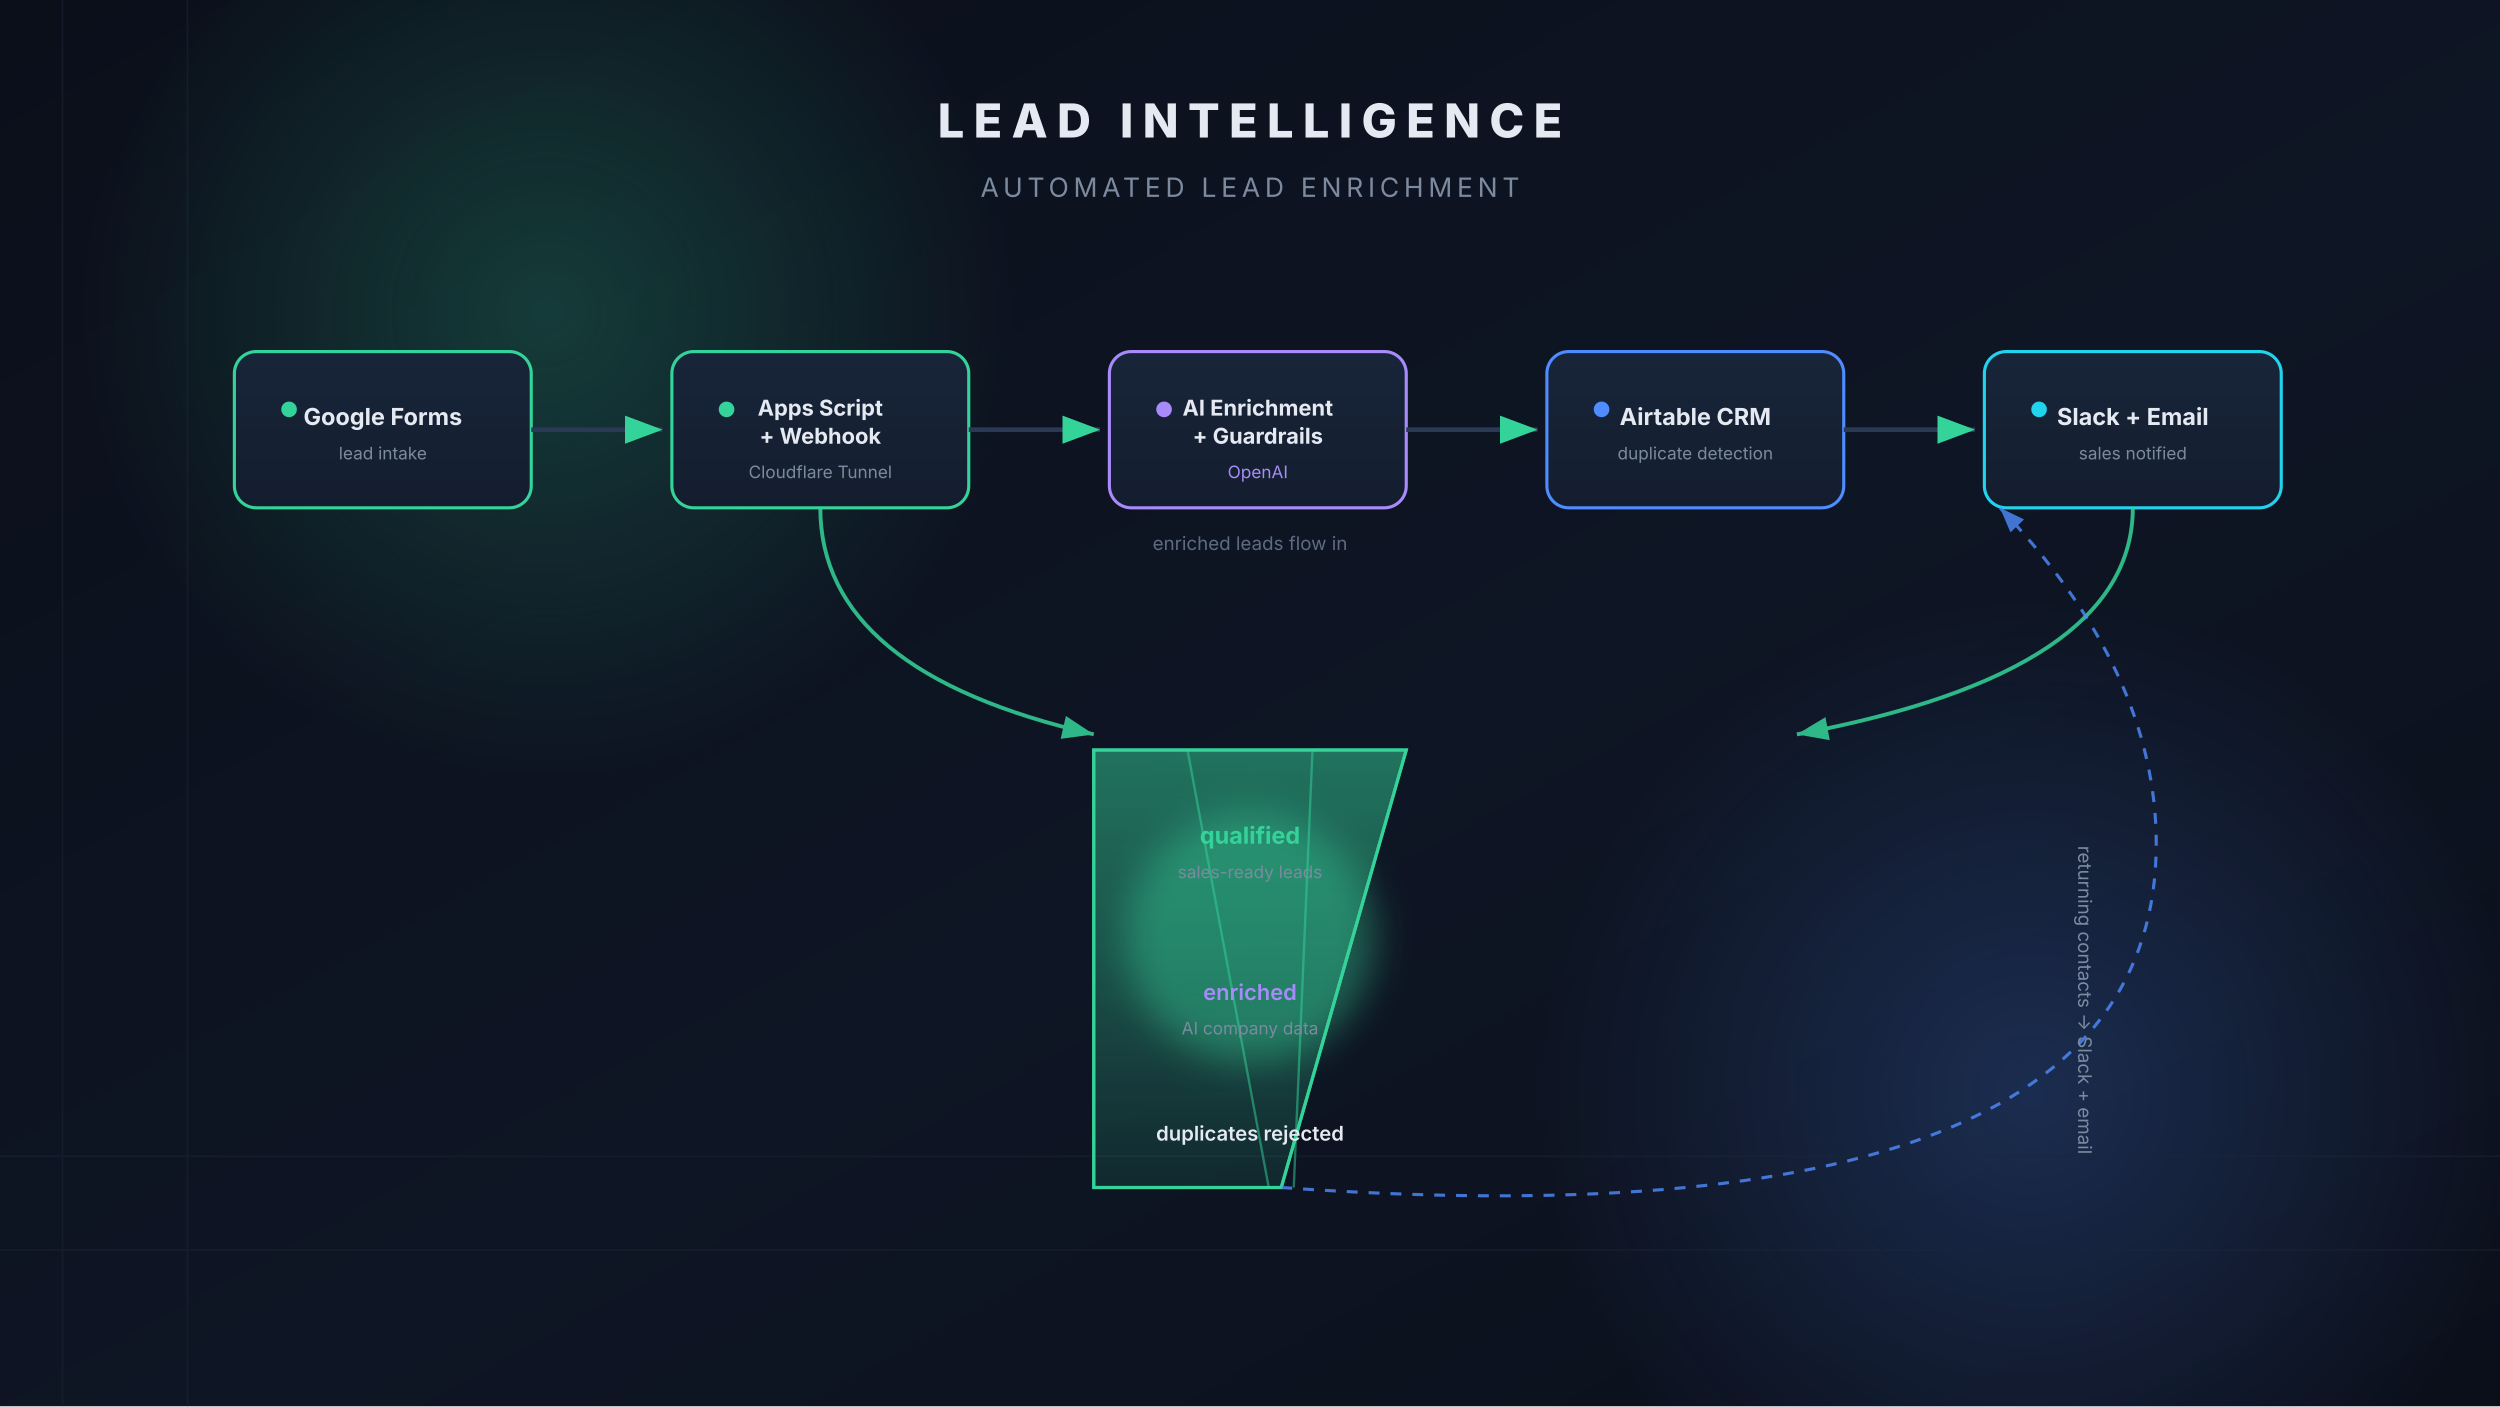
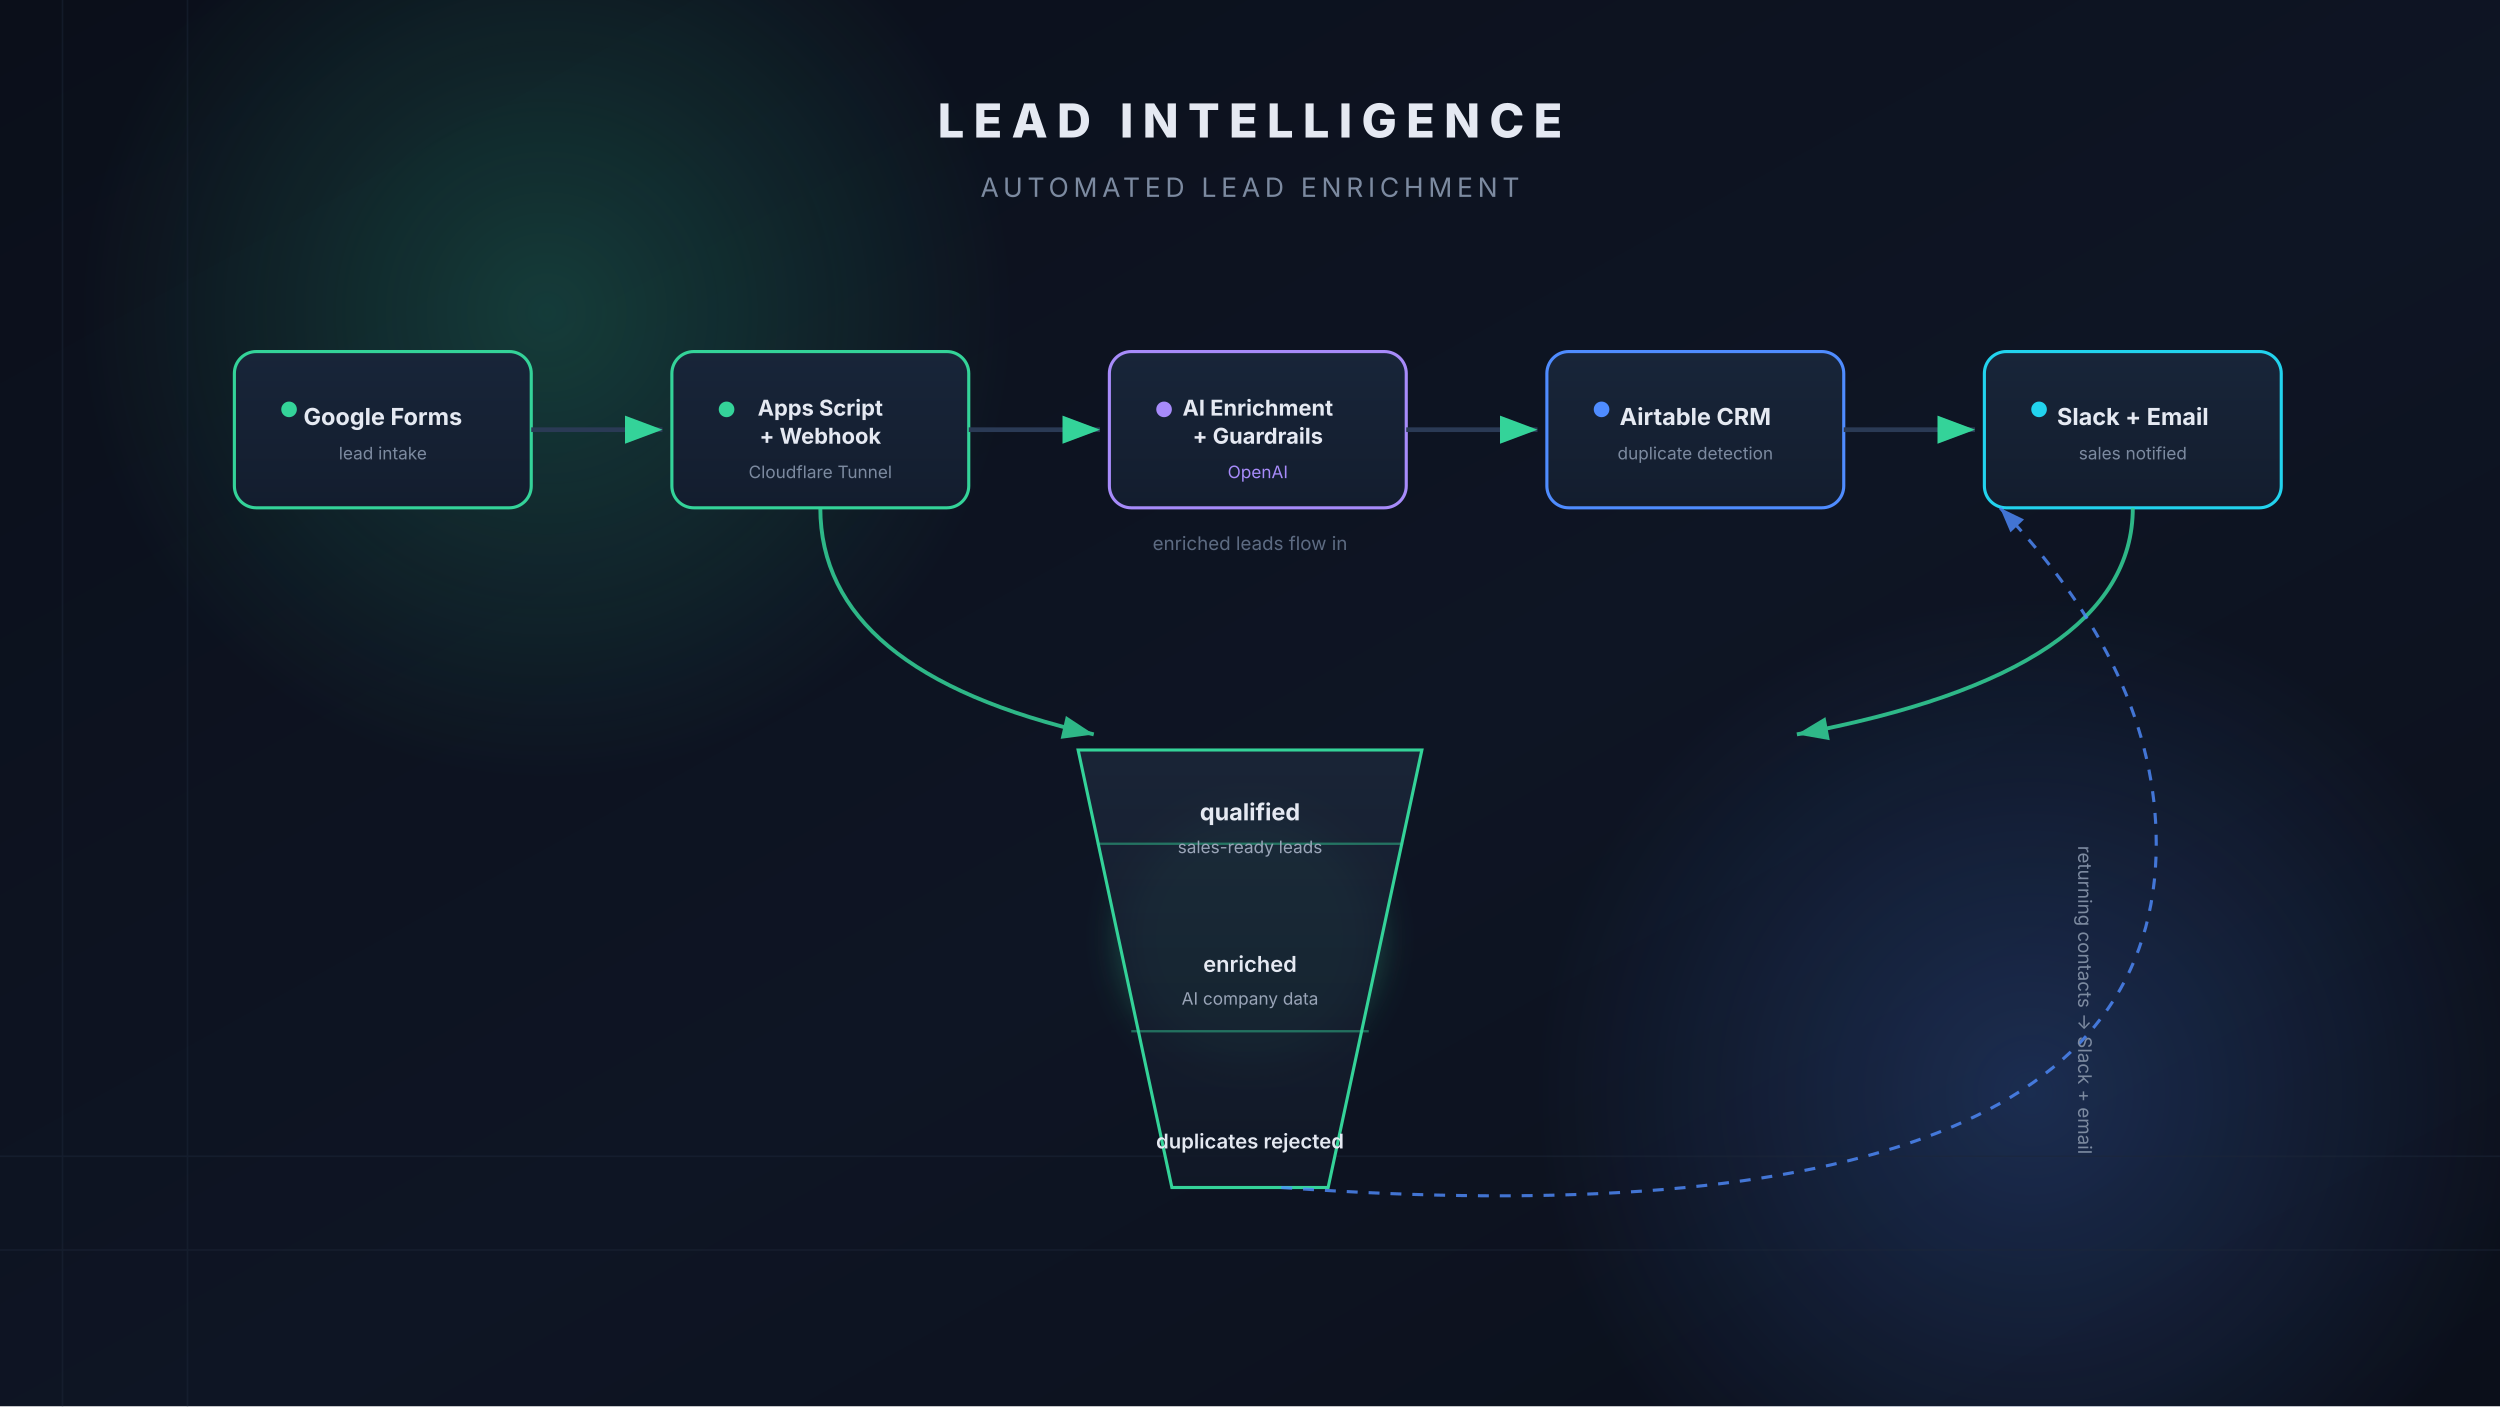
<svg xmlns="http://www.w3.org/2000/svg" viewBox="0 0 1600 900" width="1600" height="900" role="img" aria-label="Lead Intelligence automation funnel">
  <defs>
    <linearGradient id="bg" x1="0" y1="0" x2="1" y2="1">
      <stop offset="0%" stop-color="#0b0f1a" />
      <stop offset="55%" stop-color="#0e1524" />
      <stop offset="100%" stop-color="#0b0f1a" />
    </linearGradient>
    <radialGradient id="glow" cx="50%" cy="50%" r="50%">
      <stop offset="0%" stop-color="#34d399" stop-opacity="0.22" />
      <stop offset="100%" stop-color="#34d399" stop-opacity="0" />
    </radialGradient>
    <radialGradient id="glowB" cx="50%" cy="50%" r="50%">
      <stop offset="0%" stop-color="#4f8cff" stop-opacity="0.22" />
      <stop offset="100%" stop-color="#4f8cff" stop-opacity="0" />
    </radialGradient>
    <linearGradient id="stageGrad" x1="0" y1="0" x2="0" y2="1">
      <stop offset="0%" stop-color="#182539" />
      <stop offset="100%" stop-color="#131d2e" />
    </linearGradient>
    <linearGradient id="funnelGrad" x1="0" y1="0" x2="0" y2="1">
-       <stop offset="0%" stop-color="#34d399" stop-opacity="0.55" />
-       <stop offset="100%" stop-color="#34d399" stop-opacity="0.12" />
+       <stop offset="0%" stop-color="#1b2638" stop-opacity="0.9" />
+       <stop offset="100%" stop-color="#111827" stop-opacity="0.9" />
    </linearGradient>
    <filter id="soft" x="-40%" y="-40%" width="180%" height="180%">
      <feGaussianBlur stdDeviation="12" />
    </filter>
    <marker id="arrow" markerWidth="10" markerHeight="10" refX="8" refY="3" orient="auto" markerUnits="strokeWidth">
      <path d="M0,0 L0,6 L8,3 z" fill="#34d399" />
    </marker>
    <marker id="arrowB" markerWidth="10" markerHeight="10" refX="8" refY="3" orient="auto" markerUnits="strokeWidth">
      <path d="M0,0 L0,6 L8,3 z" fill="#4f8cff" />
    </marker>
  </defs>
  <rect width="1600" height="900" fill="url(#bg)" />
  <circle cx="350" cy="200" r="300" fill="url(#glow)" />
  <circle cx="1300" cy="700" r="320" fill="url(#glowB)" />
  <g opacity="0.5">
    <path d="M0 740 H1600" stroke="#1b2638" stroke-width="1" />
    <path d="M0 800 H1600" stroke="#1b2638" stroke-width="1" />
    <path d="M40 0 V900" stroke="#1b2638" stroke-width="1" />
    <path d="M120 0 V900" stroke="#1b2638" stroke-width="1" />
  </g>
  <text x="800" y="88" text-anchor="middle" font-family="Inter, system-ui, sans-serif" font-size="30" font-weight="800" letter-spacing="6" fill="#e5e9f2">LEAD INTELLIGENCE</text>
  <text x="800" y="126" text-anchor="middle" font-family="Inter, system-ui, sans-serif" font-size="17" letter-spacing="3" fill="#7c8aa0">AUTOMATED LEAD ENRICHMENT</text>
  <g font-family="Inter, system-ui, sans-serif">
    <g>
      <rect x="150" y="225" width="190" height="100" rx="14" fill="url(#stageGrad)" stroke="#34d399" stroke-width="2" />
      <circle cx="185" cy="262" r="5" fill="#34d399" />
      <text x="245" y="272" text-anchor="middle" font-size="15" font-weight="700" fill="#e5e9f2">Google Forms</text>
      <text x="245" y="294" text-anchor="middle" font-size="11" fill="#7c8aa0">lead intake</text>
    </g>
    <g>
      <rect x="430" y="225" width="190" height="100" rx="14" fill="url(#stageGrad)" stroke="#34d399" stroke-width="2" />
      <circle cx="465" cy="262" r="5" fill="#34d399" />
      <text x="525" y="266" text-anchor="middle" font-size="14" font-weight="700" fill="#e5e9f2">Apps Script</text>
      <text x="525" y="284" text-anchor="middle" font-size="14" font-weight="700" fill="#e5e9f2">+ Webhook</text>
      <text x="525" y="306" text-anchor="middle" font-size="11" fill="#7c8aa0">Cloudflare Tunnel</text>
    </g>
    <g>
      <rect x="710" y="225" width="190" height="100" rx="14" fill="url(#stageGrad)" stroke="#a78bfa" stroke-width="2" />
      <circle cx="745" cy="262" r="5" fill="#a78bfa" />
      <text x="805" y="266" text-anchor="middle" font-size="14" font-weight="700" fill="#e5e9f2">AI Enrichment</text>
      <text x="805" y="284" text-anchor="middle" font-size="14" font-weight="700" fill="#e5e9f2">+ Guardrails</text>
      <text x="805" y="306" text-anchor="middle" font-size="11" fill="#a78bfa">OpenAI</text>
    </g>
    <g>
      <rect x="990" y="225" width="190" height="100" rx="14" fill="url(#stageGrad)" stroke="#4f8cff" stroke-width="2" />
      <circle cx="1025" cy="262" r="5" fill="#4f8cff" />
      <text x="1085" y="272" text-anchor="middle" font-size="15" font-weight="700" fill="#e5e9f2">Airtable CRM</text>
      <text x="1085" y="294" text-anchor="middle" font-size="11" fill="#7c8aa0">duplicate detection</text>
    </g>
    <g>
      <rect x="1270" y="225" width="190" height="100" rx="14" fill="url(#stageGrad)" stroke="#22d3ee" stroke-width="2" />
      <circle cx="1305" cy="262" r="5" fill="#22d3ee" />
      <text x="1365" y="272" text-anchor="middle" font-size="15" font-weight="700" fill="#e5e9f2">Slack + Email</text>
      <text x="1365" y="294" text-anchor="middle" font-size="11" fill="#7c8aa0">sales notified</text>
    </g>
  </g>
  <g stroke="#2a3a55" stroke-width="3" fill="none">
    <path d="M340 275 H424" marker-end="url(#arrow)" />
    <path d="M620 275 H704" marker-end="url(#arrow)" />
    <path d="M900 275 H984" marker-end="url(#arrow)" />
    <path d="M1180 275 H1264" marker-end="url(#arrow)" />
  </g>
  <g stroke="#34d399" stroke-width="2.5" fill="none" opacity="0.85">
    <path d="M525 325 Q 525 430 700 470" marker-end="url(#arrow)" />
    <path d="M1365 325 Q 1365 430 1150 470" marker-end="url(#arrow)" />
  </g>
  <text x="800" y="352" text-anchor="middle" font-family="Inter, system-ui, sans-serif" font-size="12" fill="#5d6b82">enriched leads flow in</text>
  <g filter="url(#soft)" opacity="0.4">
    <circle cx="800" cy="600" r="80" fill="#34d399" />
  </g>
  <g>
-     <path d="M700 480 L900 480 L820 760 L700 760 Z" fill="url(#funnelGrad)" stroke="#34d399" stroke-width="2" opacity="0.9" />
-     <path d="M700 480 L900 480 L820 760 L700 760 Z" fill="none" stroke="#34d399" stroke-width="2" />
-     <path d="M760 480 L812 760" stroke="#34d399" stroke-width="1.5" opacity="0.5" fill="none" />
-     <path d="M840 480 L828 760" stroke="#34d399" stroke-width="1.5" opacity="0.5" fill="none" />
-     <text x="800" y="540" text-anchor="middle" font-family="Inter, system-ui, sans-serif" font-size="15" font-weight="700" fill="#34d399">qualified</text>
-     <text x="800" y="562" text-anchor="middle" font-family="Inter, system-ui, sans-serif" font-size="11" fill="#7c8aa0">sales-ready leads</text>
-     <text x="800" y="640" text-anchor="middle" font-family="Inter, system-ui, sans-serif" font-size="14" font-weight="600" fill="#a78bfa">enriched</text>
-     <text x="800" y="662" text-anchor="middle" font-family="Inter, system-ui, sans-serif" font-size="11" fill="#7c8aa0">AI company data</text>
-     <text x="800" y="730" text-anchor="middle" font-family="Inter, system-ui, sans-serif" font-size="13" font-weight="600" fill="#e5e9f2">duplicates rejected</text>
+     <path d="M690 480 L910 480 L850 760 L750 760 Z" fill="url(#funnelGrad)" stroke="#34d399" stroke-width="2" />
+     <path d="M702 540 L898 540" stroke="#34d399" stroke-width="1.5" opacity="0.45" fill="none" />
+     <path d="M724 660 L876 660" stroke="#34d399" stroke-width="1.5" opacity="0.45" fill="none" />
+     <text x="800" y="525" text-anchor="middle" font-family="Inter, system-ui, sans-serif" font-size="15" font-weight="700" fill="#e5e9f2">qualified</text>
+     <text x="800" y="546" text-anchor="middle" font-family="Inter, system-ui, sans-serif" font-size="11" fill="#9aa5b8">sales-ready leads</text>
+     <text x="800" y="622" text-anchor="middle" font-family="Inter, system-ui, sans-serif" font-size="14" font-weight="600" fill="#e5e9f2">enriched</text>
+     <text x="800" y="643" text-anchor="middle" font-family="Inter, system-ui, sans-serif" font-size="11" fill="#9aa5b8">AI company data</text>
+     <text x="800" y="735" text-anchor="middle" font-family="Inter, system-ui, sans-serif" font-size="13" font-weight="600" fill="#e5e9f2">duplicates rejected</text>
  </g>
  <path d="M820 760 Q 1380 800 1380 540 Q 1380 430 1280 325" stroke="#4f8cff" stroke-width="2" stroke-dasharray="7 7" fill="none" opacity="0.8" marker-end="url(#arrowB)" />
  <text x="1330" y="640" text-anchor="middle" font-family="Inter, system-ui, sans-serif" font-size="12" fill="#7c8aa0" transform="rotate(90 1330 640)">returning contacts → Slack + email</text>
</svg>
